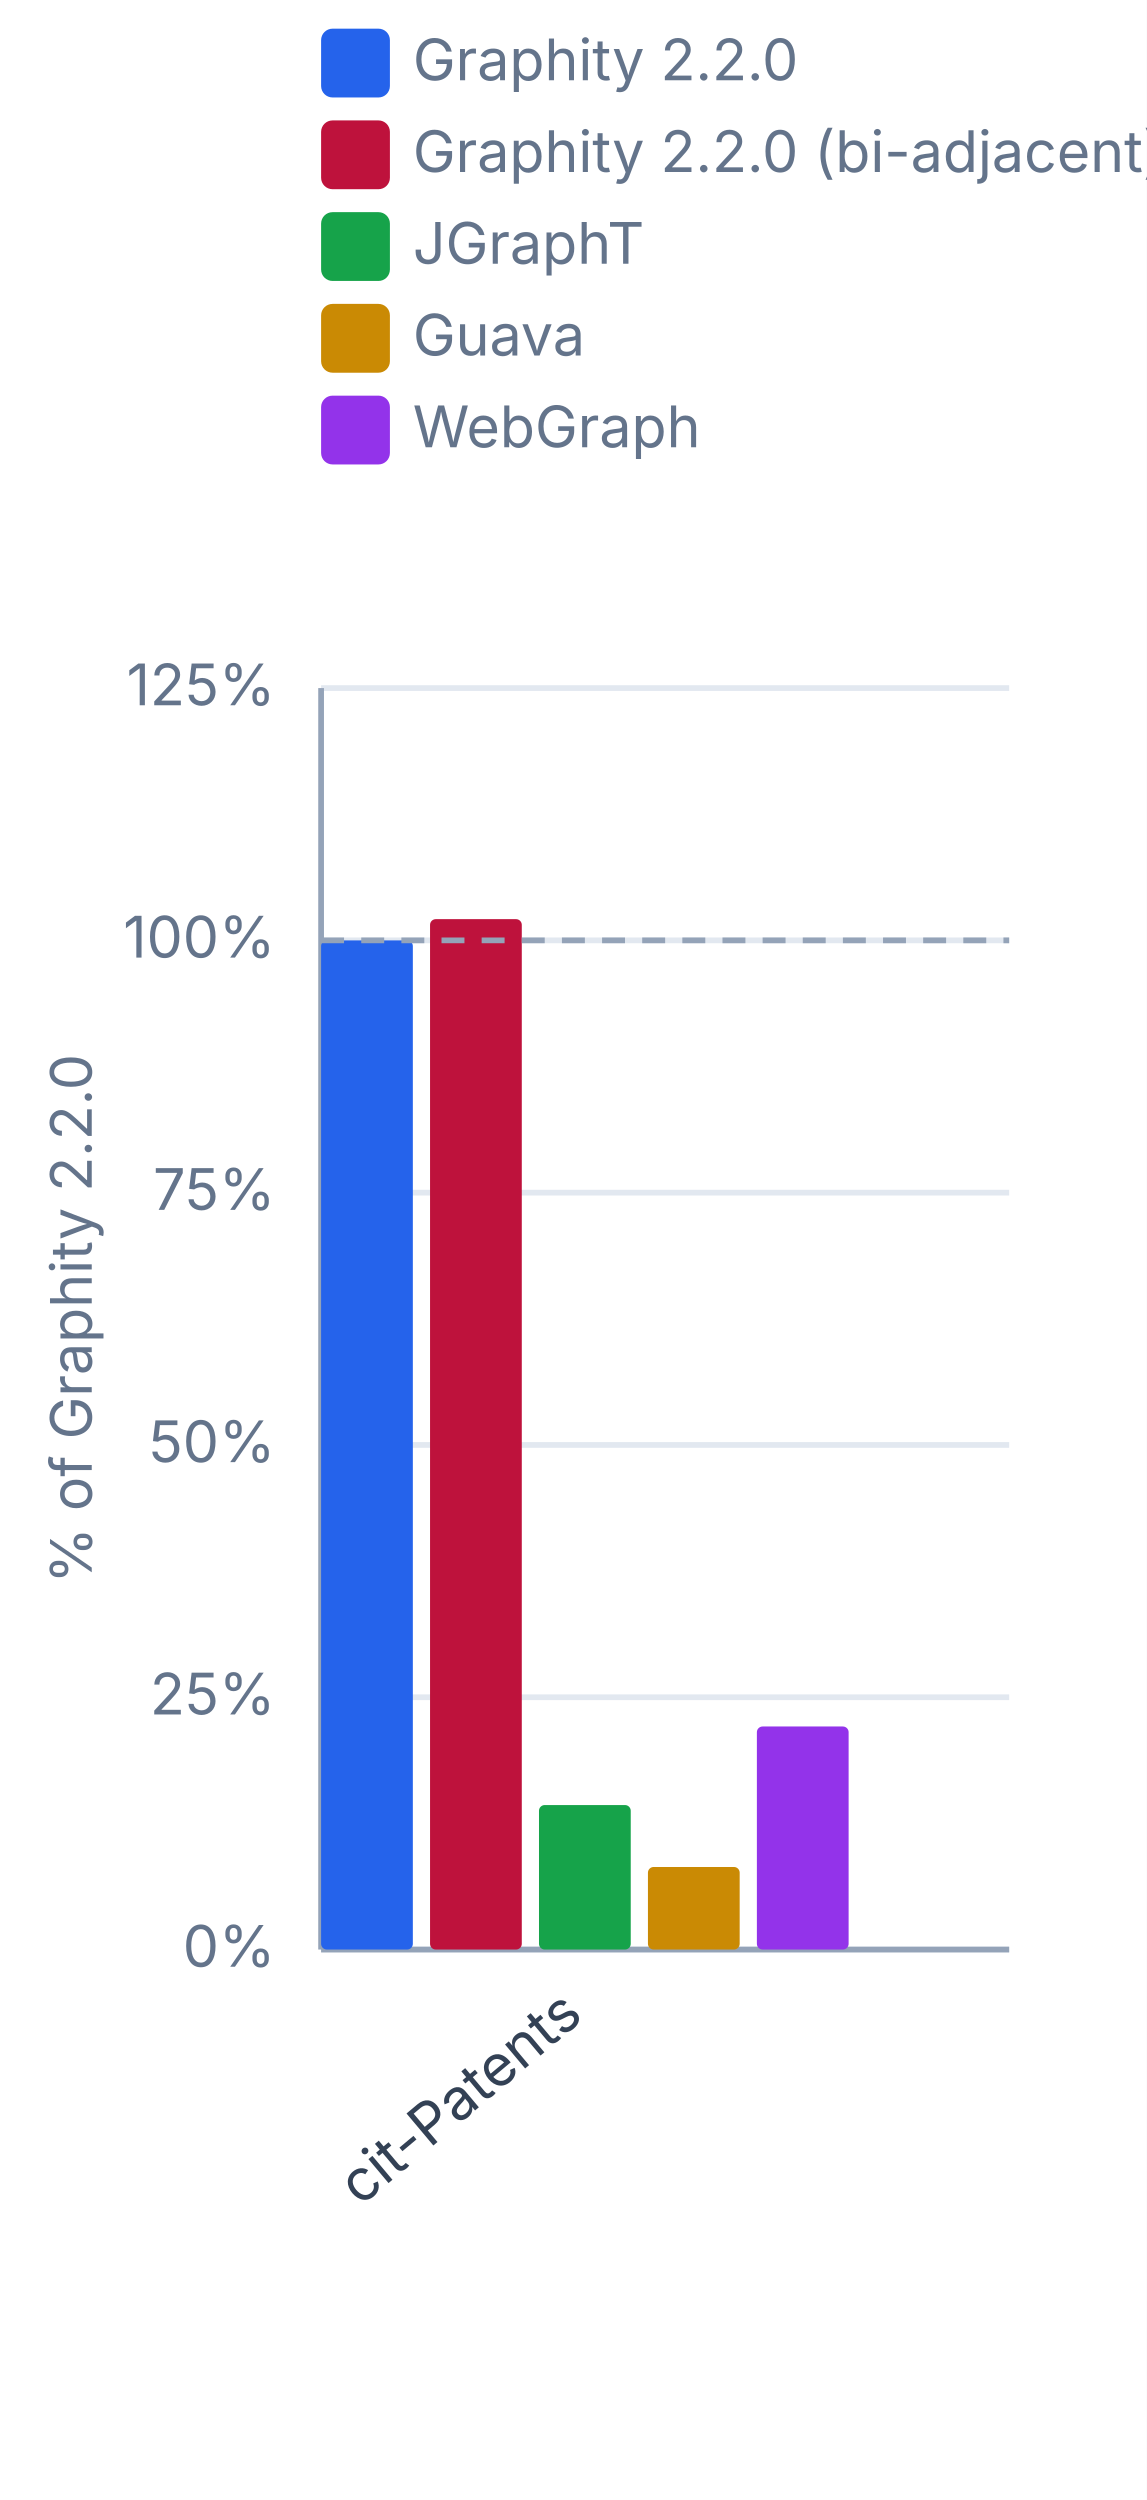
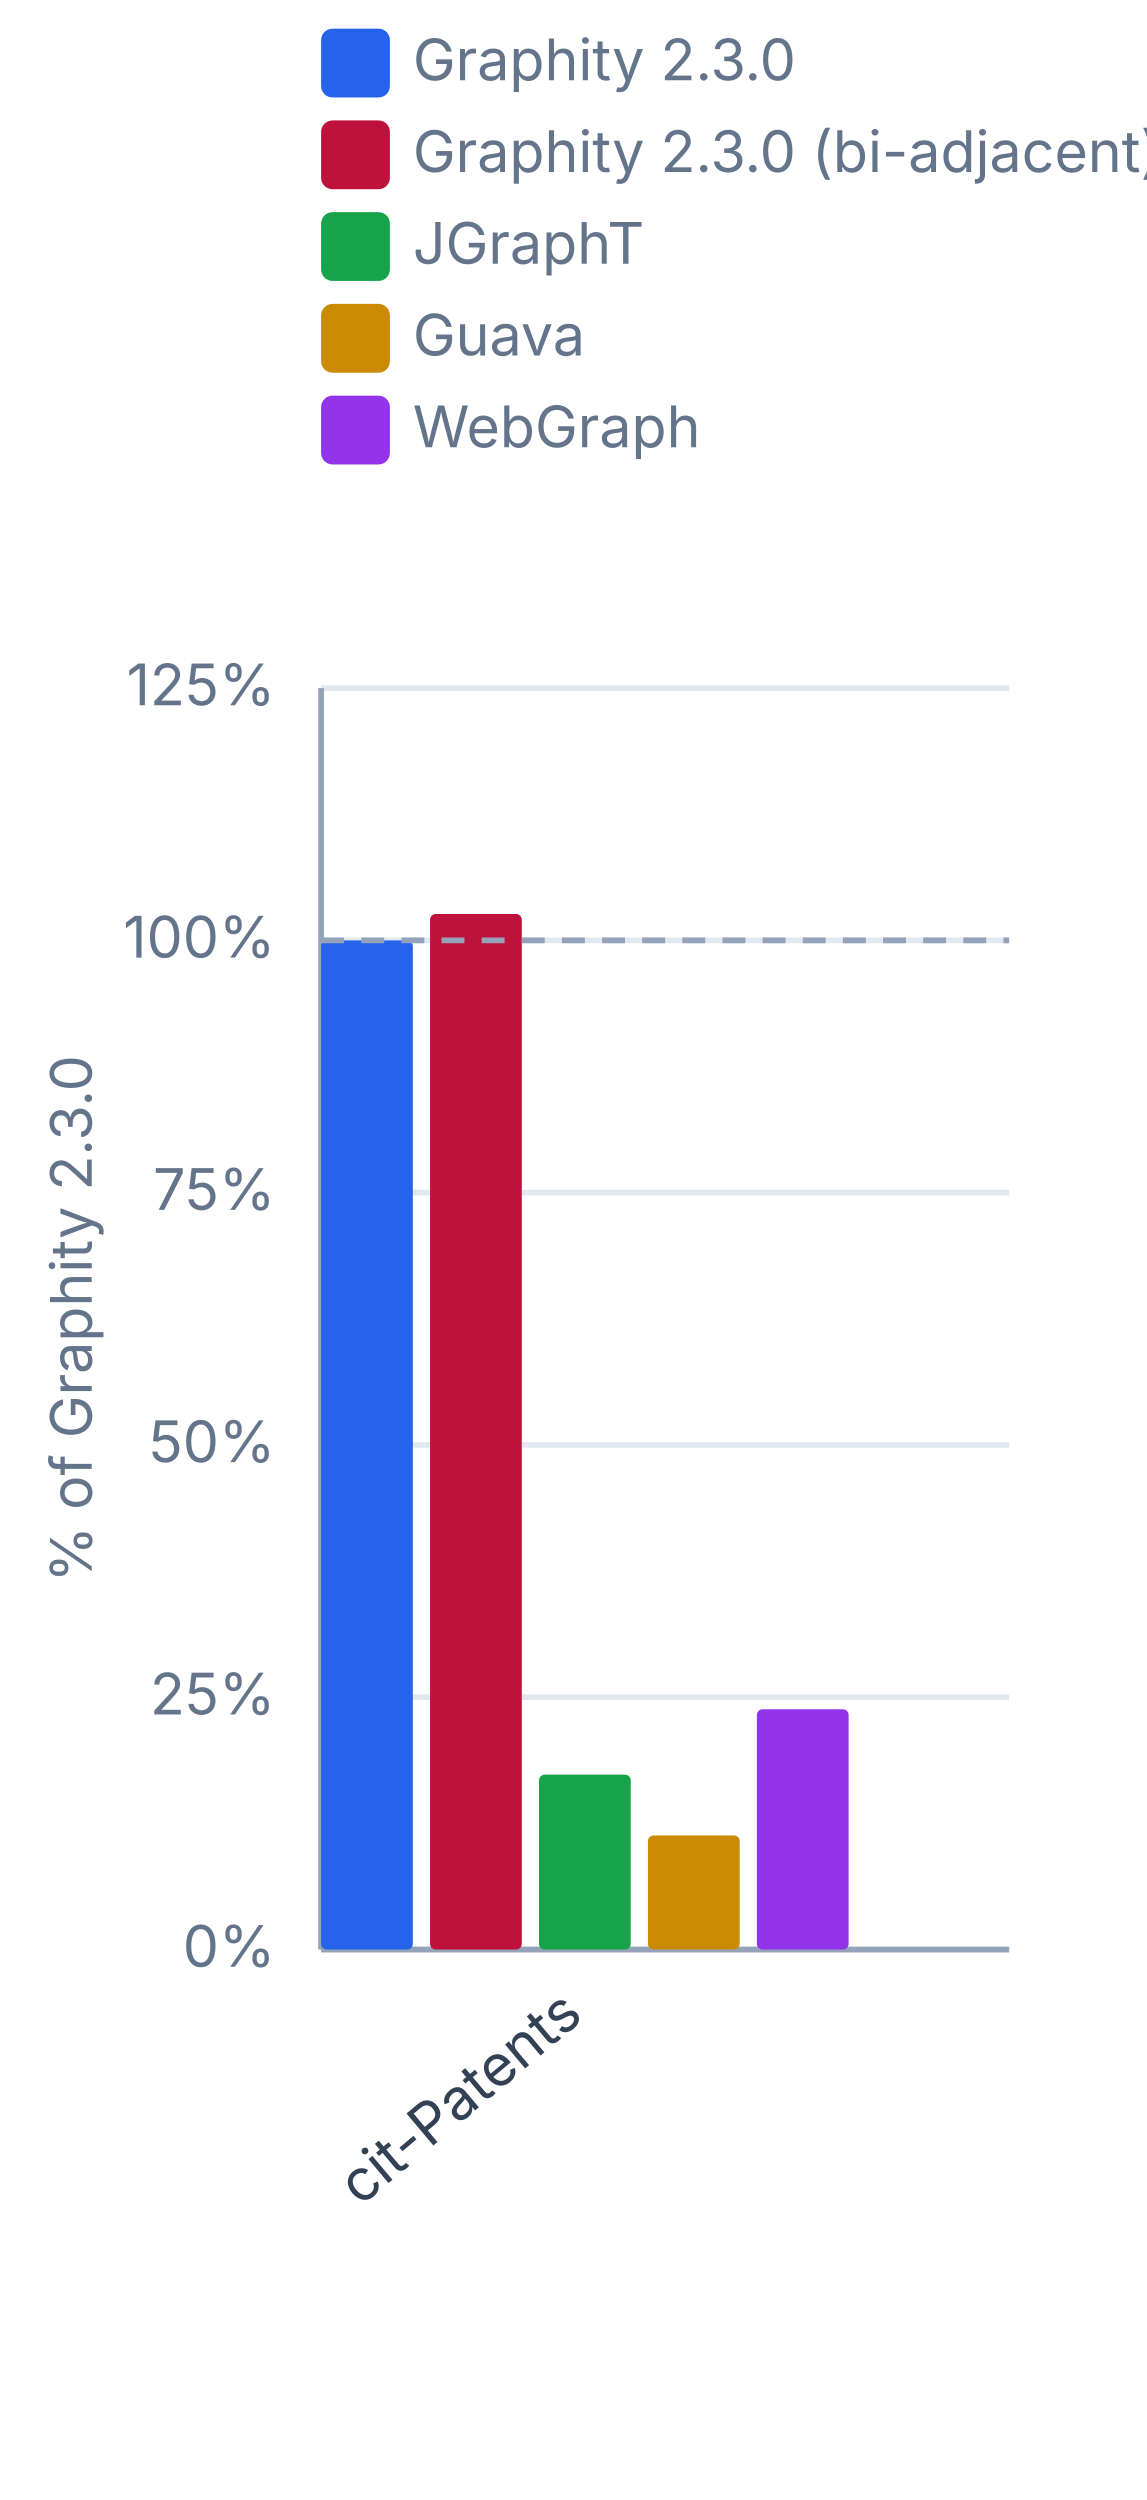
<svg xmlns="http://www.w3.org/2000/svg" width="200" height="436" viewBox="0 0 200 436" role="img">
  <style>text{font-family:ui-sans-serif,system-ui,-apple-system,Segoe UI,sans-serif;font-size:11px;fill:#334155}.axis{stroke:#94a3b8;stroke-width:1;fill:none}.grid{stroke:#e2e8f0;stroke-width:1}.ylabel{fill:#64748b;font-size:10px}.tick{fill:#64748b;font-size:10px}.xlabel{font-size:10px}</style>
  <rect x="0" y="0" width="200" height="436" fill="#ffffff" />
  <rect x="56" y="5" width="12" height="12" rx="2" fill="#2563eb" />
-   <text x="72" y="14" class="tick">Graphity 2.2.0</text>
+   <text x="72" y="14" class="tick">Graphity 2.3.0</text>
  <rect x="56" y="21" width="12" height="12" rx="2" fill="#be123c" />
-   <text x="72" y="30" class="tick">Graphity 2.2.0 (bi-adjacent)</text>
+   <text x="72" y="30" class="tick">Graphity 2.3.0 (bi-adjacent)</text>
  <rect x="56" y="37" width="12" height="12" rx="2" fill="#16a34a" />
  <text x="72" y="46" class="tick">JGraphT</text>
  <rect x="56" y="53" width="12" height="12" rx="2" fill="#ca8a04" />
  <text x="72" y="62" class="tick">Guava</text>
  <rect x="56" y="69" width="12" height="12" rx="2" fill="#9333ea" />
  <text x="72" y="78" class="tick">WebGraph</text>
  <line class="grid" x1="56" y1="340.0" x2="176" y2="340.0" />
  <text class="tick" x="48" y="343.0" text-anchor="end">0%</text>
  <line class="grid" x1="56" y1="296.0" x2="176" y2="296.0" />
  <text class="tick" x="48" y="299.0" text-anchor="end">25%</text>
  <line class="grid" x1="56" y1="252.0" x2="176" y2="252.0" />
  <text class="tick" x="48" y="255.0" text-anchor="end">50%</text>
  <line class="grid" x1="56" y1="208.0" x2="176" y2="208.0" />
  <text class="tick" x="48" y="211.0" text-anchor="end">75%</text>
  <line class="grid" x1="56" y1="164.0" x2="176" y2="164.0" />
  <text class="tick" x="48" y="167.0" text-anchor="end">100%</text>
  <line class="grid" x1="56" y1="120.0" x2="176" y2="120.0" />
  <text class="tick" x="48" y="123.0" text-anchor="end">125%</text>
  <line class="axis" x1="56" y1="120" x2="56" y2="340" />
  <line class="axis" x1="56" y1="340" x2="176" y2="340" />
-   <text class="ylabel" x="16" y="230.0" text-anchor="middle" transform="rotate(-90 16 230.0)">% of Graphity 2.2.0</text>
+   <text class="ylabel" x="16" y="230.0" text-anchor="middle" transform="rotate(-90 16 230.0)">% of Graphity 2.3.0</text>
  <text class="xlabel" x="102.0" y="352.0" text-anchor="end" transform="rotate(-40 102.0 352.0)">cit-Patents</text>
  <rect x="56.0" y="164.0" width="16" height="176.0" fill="#2563eb" rx="1" />
-   <rect x="75.0" y="160.3" width="16" height="179.7" fill="#be123c" rx="1" />
-   <rect x="94.0" y="314.8" width="16" height="25.2" fill="#16a34a" rx="1" />
-   <rect x="113.0" y="325.6" width="16" height="14.4" fill="#ca8a04" rx="1" />
-   <rect x="132.0" y="301.1" width="16" height="38.9" fill="#9333ea" rx="1" />
+   <rect x="75.0" y="159.4" width="16" height="180.6" fill="#be123c" rx="1" />
+   <rect x="94.0" y="309.5" width="16" height="30.5" fill="#16a34a" rx="1" />
+   <rect x="113.0" y="320.1" width="16" height="19.9" fill="#ca8a04" rx="1" />
+   <rect x="132.0" y="298.1" width="16" height="41.9" fill="#9333ea" rx="1" />
  <line x1="56" y1="164.0" x2="176" y2="164.0" stroke="#94a3b8" stroke-width="1" stroke-dasharray="4 3" />
</svg>
